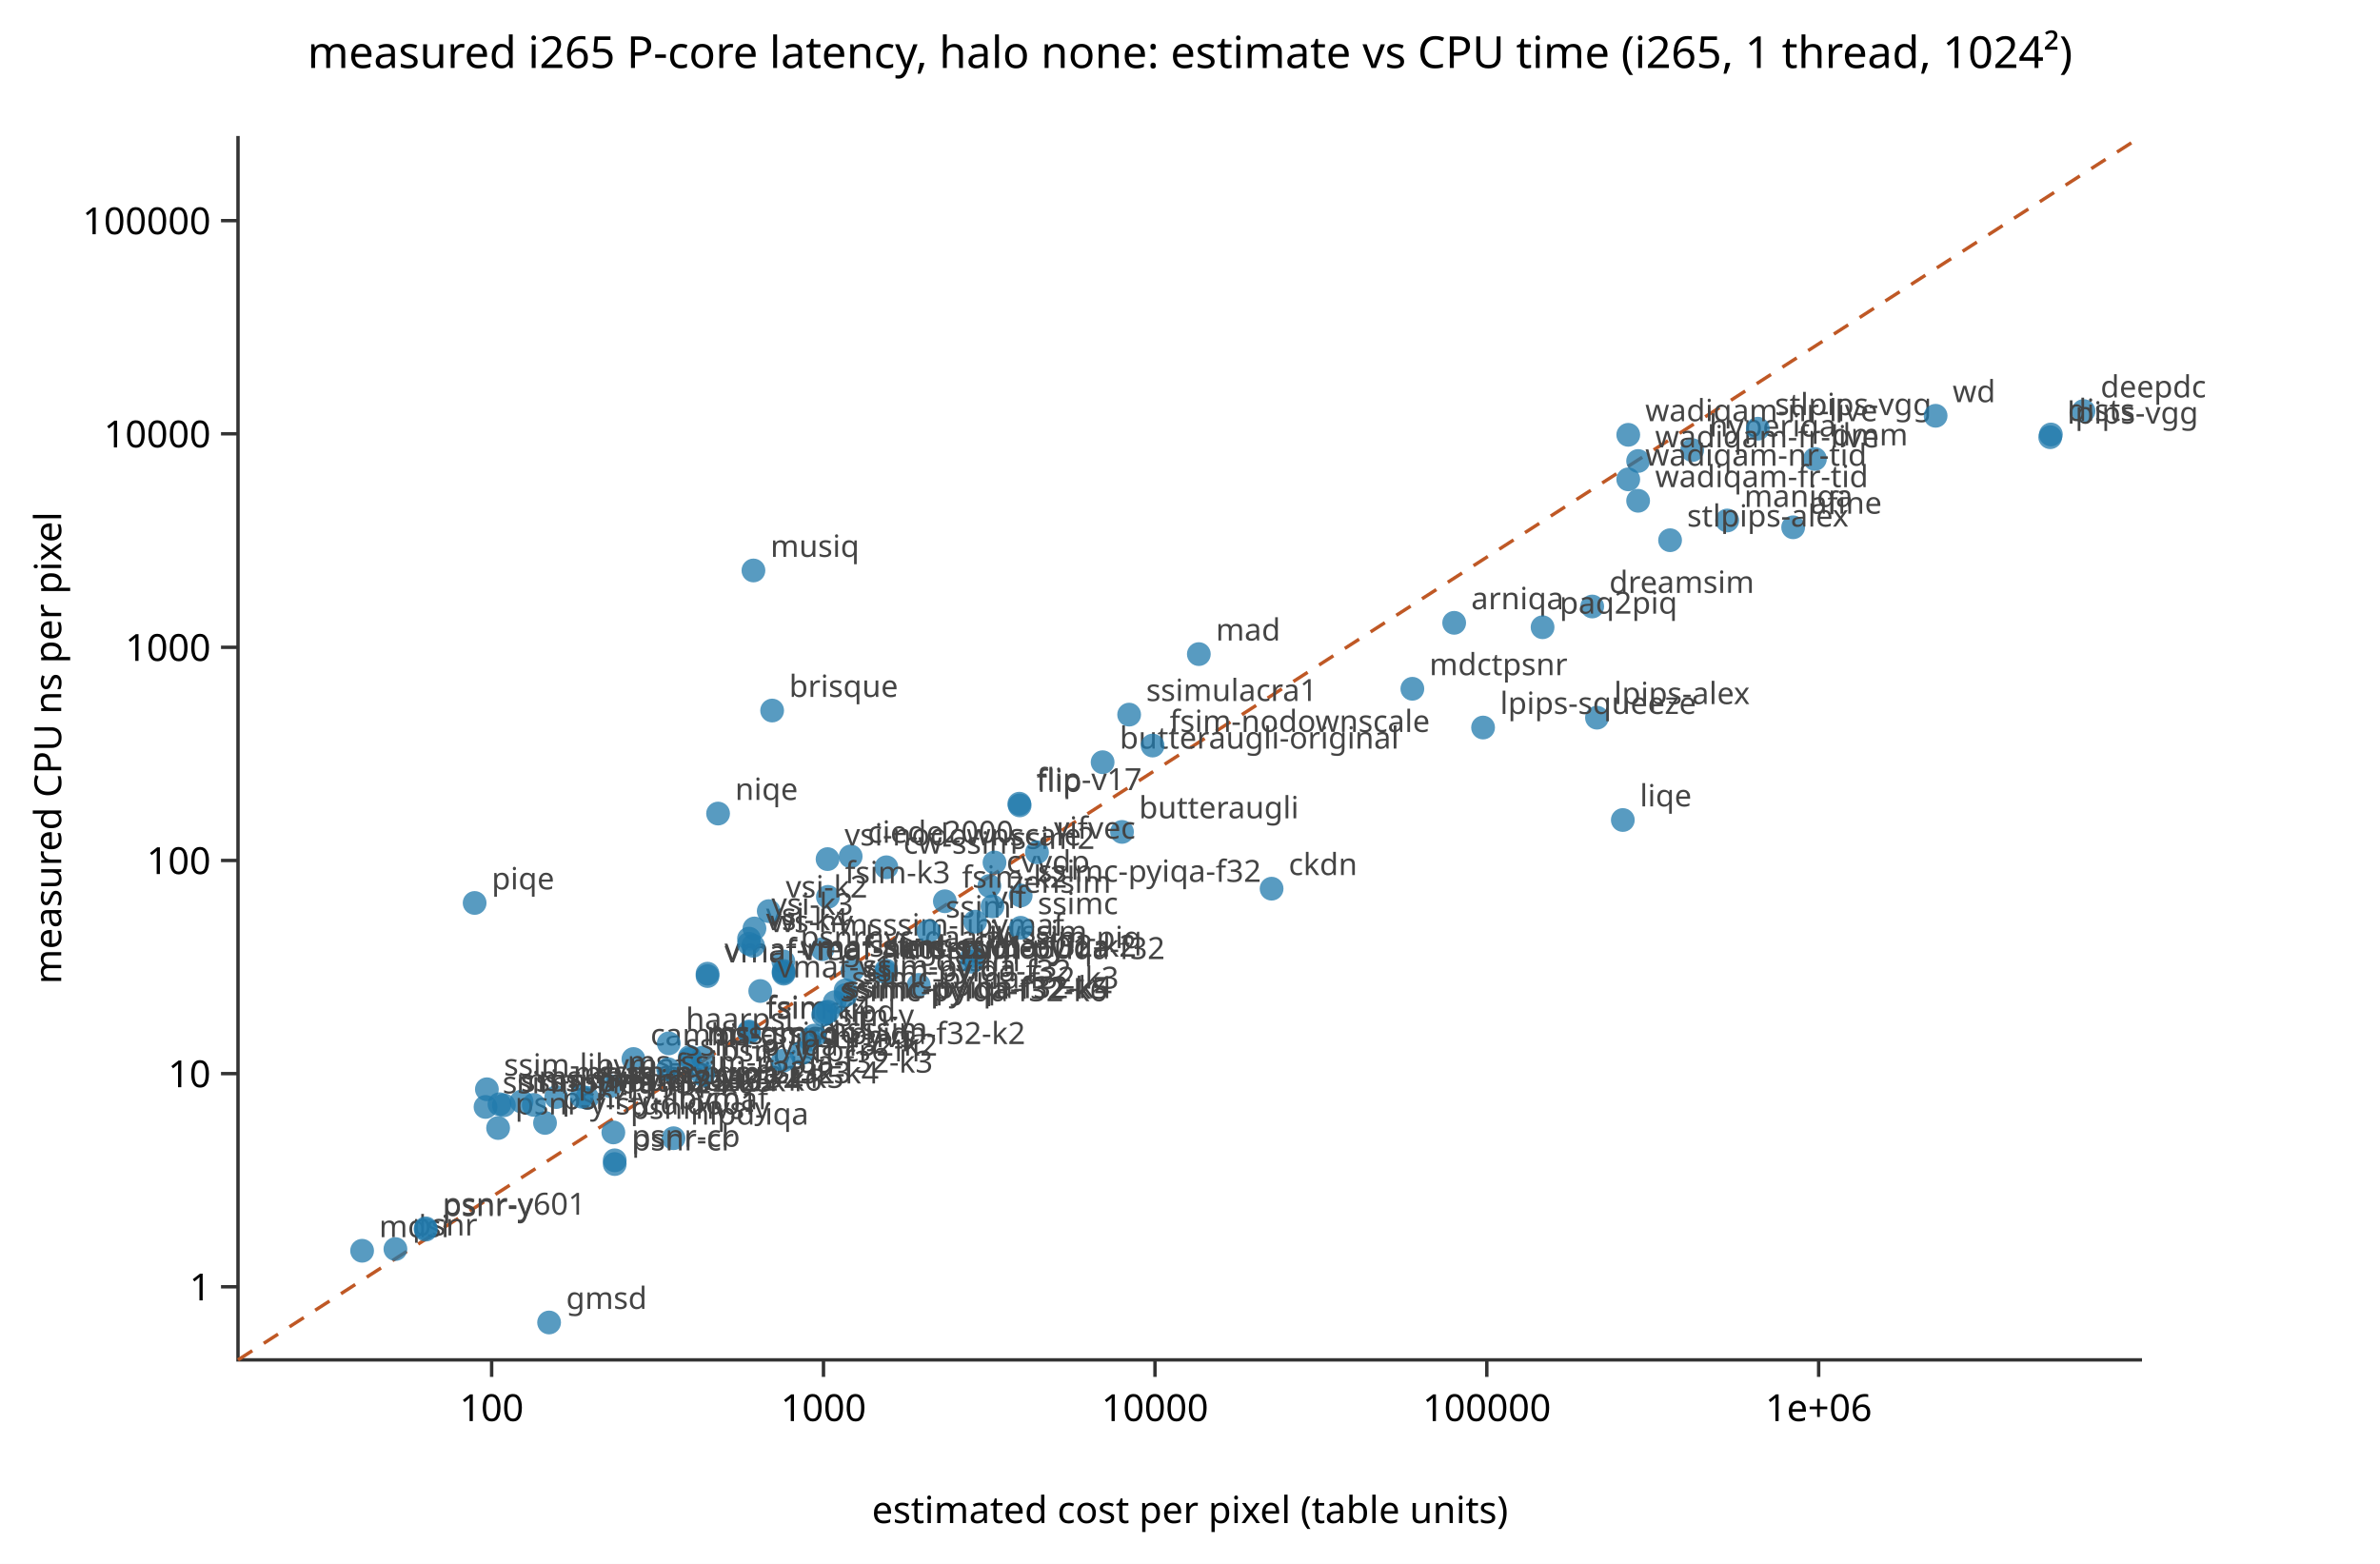
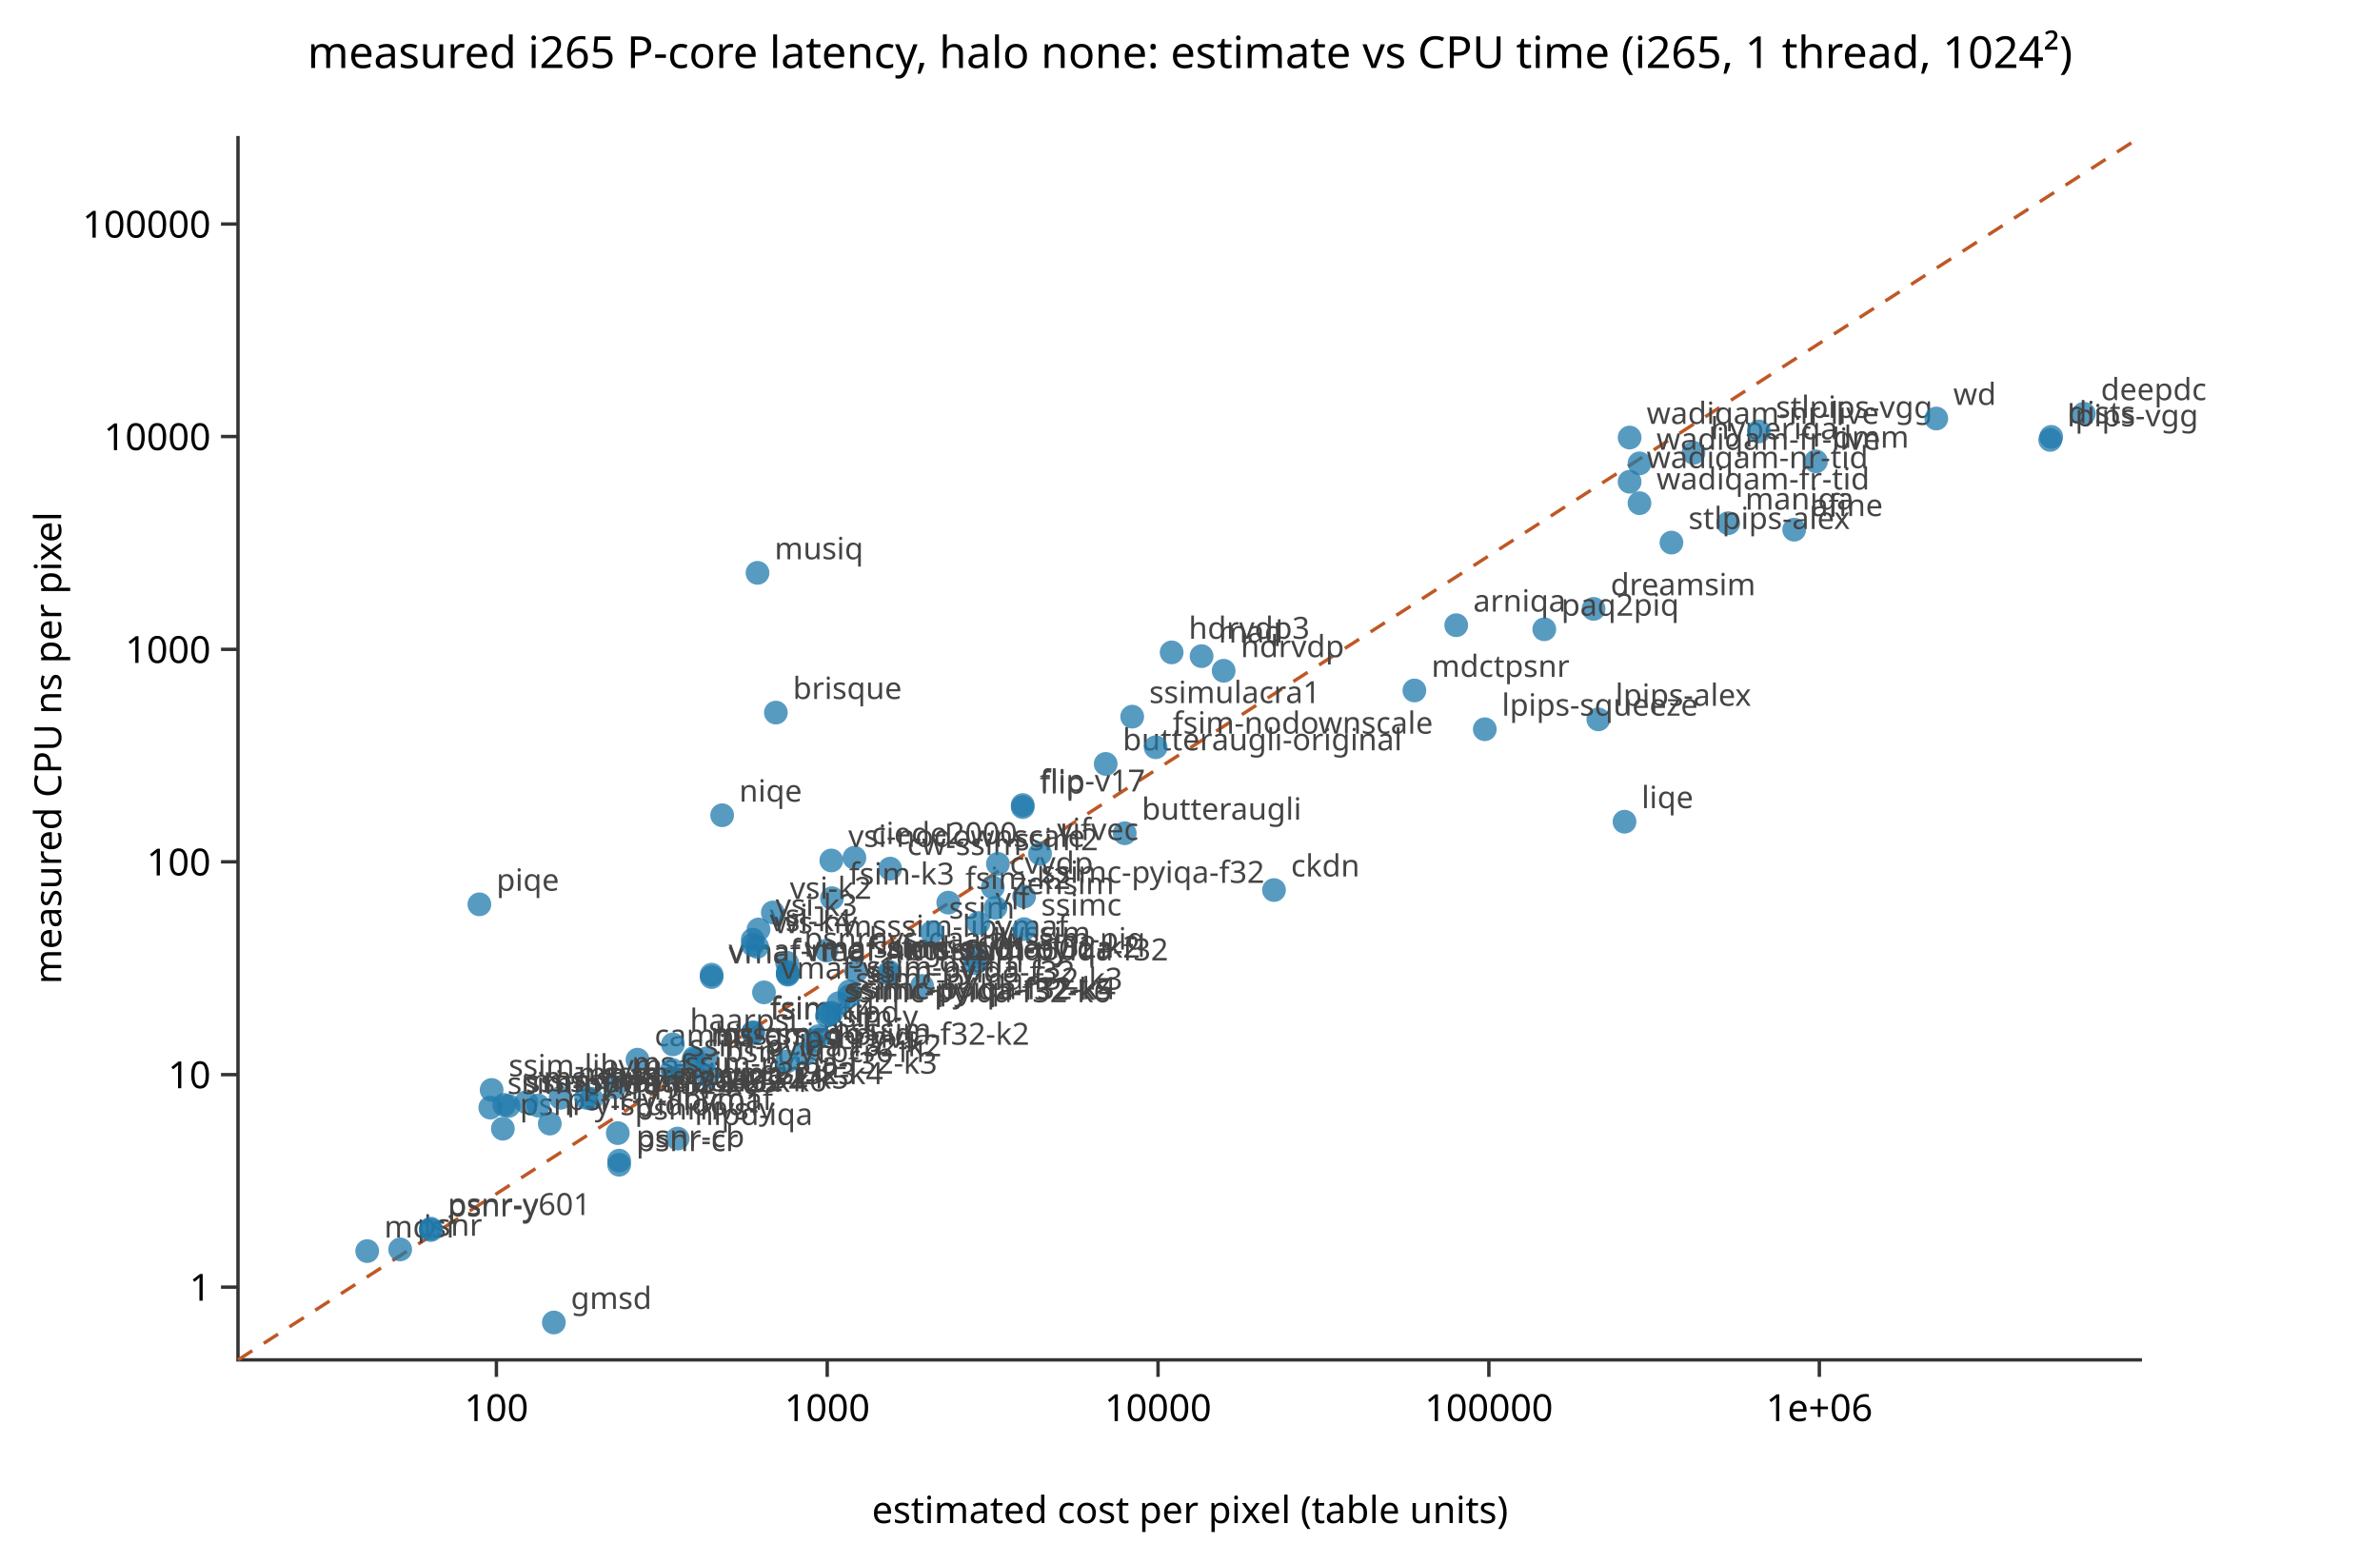
<svg xmlns="http://www.w3.org/2000/svg" viewBox="0 0 700 460" font-family="sans-serif" font-size="11">
  <rect width="700" height="460" fill="white" />
  <text x="350" y="20" text-anchor="middle" font-size="13">measured i265 P-core latency, halo none: estimate vs CPU time (i265, 1 thread, 1024²)</text>
  <path d="M70 40V400H630" fill="none" stroke="#333" />
-   <path d="M144.6 400v5" stroke="#333" />
-   <text x="144.6" y="418" text-anchor="middle">100</text>
-   <path d="M242.2 400v5" stroke="#333" />
-   <text x="242.2" y="418" text-anchor="middle">1000</text>
-   <path d="M339.7 400v5" stroke="#333" />
-   <text x="339.7" y="418" text-anchor="middle">10000</text>
-   <path d="M437.3 400v5" stroke="#333" />
-   <text x="437.3" y="418" text-anchor="middle">100000</text>
-   <path d="M534.9 400v5" stroke="#333" />
-   <text x="534.9" y="418" text-anchor="middle">1e+06</text>
-   <path d="M65 378.5h5" stroke="#333" />
-   <text x="62" y="382.5" text-anchor="end">1</text>
-   <path d="M65 315.8h5" stroke="#333" />
-   <text x="62" y="319.8" text-anchor="end">10</text>
-   <path d="M65 253.1h5" stroke="#333" />
-   <text x="62" y="257.1" text-anchor="end">100</text>
-   <path d="M65 190.4h5" stroke="#333" />
-   <text x="62" y="194.4" text-anchor="end">1000</text>
-   <path d="M65 127.6h5" stroke="#333" />
-   <text x="62" y="131.6" text-anchor="end">10000</text>
-   <path d="M65 64.9h5" stroke="#333" />
-   <text x="62" y="68.9" text-anchor="end">100000</text>
+   <path d="M146.0 400v5" stroke="#333" />
+   <text x="146.0" y="418" text-anchor="middle">100</text>
+   <path d="M243.3 400v5" stroke="#333" />
+   <text x="243.3" y="418" text-anchor="middle">1000</text>
+   <path d="M340.6 400v5" stroke="#333" />
+   <text x="340.6" y="418" text-anchor="middle">10000</text>
+   <path d="M437.9 400v5" stroke="#333" />
+   <text x="437.9" y="418" text-anchor="middle">100000</text>
+   <path d="M535.1 400v5" stroke="#333" />
+   <text x="535.1" y="418" text-anchor="middle">1e+06</text>
+   <path d="M65 378.6h5" stroke="#333" />
+   <text x="62" y="382.6" text-anchor="end">1</text>
+   <path d="M65 316.1h5" stroke="#333" />
+   <text x="62" y="320.1" text-anchor="end">10</text>
+   <path d="M65 253.5h5" stroke="#333" />
+   <text x="62" y="257.5" text-anchor="end">100</text>
+   <path d="M65 191.0h5" stroke="#333" />
+   <text x="62" y="195.0" text-anchor="end">1000</text>
+   <path d="M65 128.4h5" stroke="#333" />
+   <text x="62" y="132.4" text-anchor="end">10000</text>
+   <path d="M65 65.9h5" stroke="#333" />
+   <text x="62" y="69.9" text-anchor="end">100000</text>
  <path d="M70.0 400.0L630.0 40.0" stroke="#bf5825" stroke-dasharray="5 4" />
-   <circle cx="527.4" cy="155.1" r="3.5" fill="#2179ac" fill-opacity=".75" />
-   <text x="532.4" y="151.1" font-size="9" fill="#444">afine</text>
-   <circle cx="427.7" cy="183.2" r="3.5" fill="#2179ac" fill-opacity=".75" />
-   <text x="432.7" y="179.2" font-size="9" fill="#444">arniqa</text>
-   <circle cx="227.1" cy="209.0" r="3.5" fill="#2179ac" fill-opacity=".75" />
-   <text x="232.1" y="205.0" font-size="9" fill="#444">brisque</text>
-   <circle cx="330.0" cy="244.7" r="3.5" fill="#2179ac" fill-opacity=".75" />
-   <text x="335.0" y="240.7" font-size="9" fill="#444">butteraugli</text>
-   <circle cx="324.3" cy="224.2" r="3.5" fill="#2179ac" fill-opacity=".75" />
-   <text x="329.3" y="220.2" font-size="9" fill="#444">butteraugli-original</text>
-   <circle cx="186.3" cy="311.5" r="3.5" fill="#2179ac" fill-opacity=".75" />
-   <text x="191.3" y="307.5" font-size="9" fill="#444">cambi</text>
-   <circle cx="250.2" cy="251.9" r="3.5" fill="#2179ac" fill-opacity=".75" />
-   <text x="255.2" y="247.9" font-size="9" fill="#444">ciede2000</text>
-   <circle cx="374.0" cy="261.4" r="3.5" fill="#2179ac" fill-opacity=".75" />
-   <text x="379.0" y="257.4" font-size="9" fill="#444">ckdn</text>
-   <circle cx="291.0" cy="260.6" r="3.5" fill="#2179ac" fill-opacity=".75" />
-   <text x="296.0" y="256.6" font-size="9" fill="#444">cvvdp</text>
-   <circle cx="260.7" cy="255.1" r="3.5" fill="#2179ac" fill-opacity=".75" />
-   <text x="265.7" y="251.1" font-size="9" fill="#444">cw-ssim</text>
-   <circle cx="612.8" cy="120.9" r="3.5" fill="#2179ac" fill-opacity=".75" />
-   <text x="617.8" y="116.9" font-size="9" fill="#444">deepdc</text>
-   <circle cx="603.2" cy="127.8" r="3.5" fill="#2179ac" fill-opacity=".75" />
-   <text x="608.2" y="123.8" font-size="9" fill="#444">dists</text>
-   <circle cx="533.8" cy="135.0" r="3.5" fill="#2179ac" fill-opacity=".75" />
-   <text x="538.8" y="131.0" font-size="9" fill="#444">dmm</text>
-   <circle cx="468.3" cy="178.4" r="3.5" fill="#2179ac" fill-opacity=".75" />
-   <text x="473.3" y="174.4" font-size="9" fill="#444">dreamsim</text>
-   <circle cx="270.2" cy="289.7" r="3.5" fill="#2179ac" fill-opacity=".75" />
-   <text x="275.2" y="285.7" font-size="9" fill="#444">dssim</text>
-   <circle cx="299.9" cy="236.9" r="3.5" fill="#2179ac" fill-opacity=".75" />
-   <text x="304.9" y="232.9" font-size="9" fill="#444">flip</text>
-   <circle cx="299.8" cy="236.4" r="3.5" fill="#2179ac" fill-opacity=".75" />
-   <text x="304.8" y="232.4" font-size="9" fill="#444">flip-v17</text>
-   <circle cx="220.3" cy="303.4" r="3.5" fill="#2179ac" fill-opacity=".75" />
-   <text x="225.3" y="299.4" font-size="9" fill="#444">fsim</text>
-   <circle cx="277.9" cy="265.1" r="3.5" fill="#2179ac" fill-opacity=".75" />
-   <text x="282.9" y="261.1" font-size="9" fill="#444">fsim-k2</text>
-   <circle cx="243.5" cy="263.8" r="3.5" fill="#2179ac" fill-opacity=".75" />
-   <text x="248.5" y="259.8" font-size="9" fill="#444">fsim-k3</text>
-   <circle cx="220.3" cy="303.7" r="3.5" fill="#2179ac" fill-opacity=".75" />
-   <text x="225.3" y="299.7" font-size="9" fill="#444">fsim-k4</text>
-   <circle cx="339.0" cy="219.3" r="3.5" fill="#2179ac" fill-opacity=".75" />
-   <text x="344.0" y="215.3" font-size="9" fill="#444">fsim-nodownscale</text>
-   <circle cx="238.2" cy="305.8" r="3.5" fill="#2179ac" fill-opacity=".75" />
-   <text x="243.2" y="301.8" font-size="9" fill="#444">fsim-y</text>
-   <circle cx="161.5" cy="389.0" r="3.5" fill="#2179ac" fill-opacity=".75" />
-   <text x="166.5" y="385.0" font-size="9" fill="#444">gmsd</text>
-   <circle cx="196.7" cy="306.9" r="3.5" fill="#2179ac" fill-opacity=".75" />
-   <text x="201.7" y="302.9" font-size="9" fill="#444">haarpsi</text>
-   <circle cx="172.7" cy="322.9" r="3.5" fill="#2179ac" fill-opacity=".75" />
-   <text x="177.7" y="318.9" font-size="9" fill="#444">haarpsi-y</text>
-   <circle cx="497.7" cy="132.4" r="3.5" fill="#2179ac" fill-opacity=".75" />
-   <text x="502.7" y="128.4" font-size="9" fill="#444">hyperiqa</text>
-   <circle cx="286.0" cy="281.2" r="3.5" fill="#2179ac" fill-opacity=".75" />
-   <text x="291.0" y="277.2" font-size="9" fill="#444">iwssim</text>
-   <circle cx="285.8" cy="282.9" r="3.5" fill="#2179ac" fill-opacity=".75" />
-   <text x="290.8" y="278.9" font-size="9" fill="#444">iwssim-piq</text>
-   <circle cx="477.3" cy="241.2" r="3.5" fill="#2179ac" fill-opacity=".75" />
-   <text x="482.3" y="237.2" font-size="9" fill="#444">liqe</text>
-   <circle cx="469.7" cy="211.1" r="3.5" fill="#2179ac" fill-opacity=".75" />
-   <text x="474.7" y="207.1" font-size="9" fill="#444">lpips-alex</text>
-   <circle cx="436.2" cy="214.0" r="3.5" fill="#2179ac" fill-opacity=".75" />
-   <text x="441.2" y="210.0" font-size="9" fill="#444">lpips-squeeze</text>
-   <circle cx="603.0" cy="128.6" r="3.5" fill="#2179ac" fill-opacity=".75" />
-   <text x="608.0" y="124.6" font-size="9" fill="#444">lpips-vgg</text>
-   <circle cx="352.6" cy="192.4" r="3.5" fill="#2179ac" fill-opacity=".75" />
-   <text x="357.6" y="188.4" font-size="9" fill="#444">mad</text>
-   <circle cx="508.0" cy="153.1" r="3.5" fill="#2179ac" fill-opacity=".75" />
-   <text x="513.0" y="149.1" font-size="9" fill="#444">maniqa</text>
-   <circle cx="415.4" cy="202.6" r="3.5" fill="#2179ac" fill-opacity=".75" />
-   <text x="420.4" y="198.6" font-size="9" fill="#444">mdctpsnr</text>
-   <circle cx="106.5" cy="367.9" r="3.5" fill="#2179ac" fill-opacity=".75" />
-   <text x="111.5" y="363.9" font-size="9" fill="#444">mdsi</text>
-   <circle cx="202.9" cy="311.5" r="3.5" fill="#2179ac" fill-opacity=".75" />
-   <text x="207.9" y="307.5" font-size="9" fill="#444">ms-gmsd</text>
-   <circle cx="202.9" cy="310.9" r="3.5" fill="#2179ac" fill-opacity=".75" />
-   <text x="207.9" y="306.9" font-size="9" fill="#444">ms-gmsdc</text>
-   <circle cx="260.6" cy="285.5" r="3.5" fill="#2179ac" fill-opacity=".75" />
-   <text x="265.6" y="281.5" font-size="9" fill="#444">ms-ssim-pyiqa</text>
-   <circle cx="260.6" cy="286.1" r="3.5" fill="#2179ac" fill-opacity=".75" />
-   <text x="265.6" y="282.1" font-size="9" fill="#444">ms-ssim-pyiqa-f32</text>
-   <circle cx="206.7" cy="311.1" r="3.5" fill="#2179ac" fill-opacity=".75" />
-   <text x="211.7" y="307.1" font-size="9" fill="#444">ms-ssim-pyiqa-f32-k2</text>
-   <circle cx="179.5" cy="319.5" r="3.5" fill="#2179ac" fill-opacity=".75" />
-   <text x="184.5" y="315.5" font-size="9" fill="#444">ms-ssim-pyiqa-f32-k3</text>
-   <circle cx="163.6" cy="322.7" r="3.5" fill="#2179ac" fill-opacity=".75" />
-   <text x="168.6" y="318.7" font-size="9" fill="#444">ms-ssim-pyiqa-f32-k4</text>
-   <circle cx="153.4" cy="324.0" r="3.5" fill="#2179ac" fill-opacity=".75" />
-   <text x="158.4" y="320.0" font-size="9" fill="#444">ms-ssim-pyiqa-f32-k5</text>
-   <circle cx="146.9" cy="324.8" r="3.5" fill="#2179ac" fill-opacity=".75" />
-   <text x="151.9" y="320.8" font-size="9" fill="#444">ms-ssim-pyiqa-f32-k6</text>
-   <circle cx="235.7" cy="309.8" r="3.5" fill="#2179ac" fill-opacity=".75" />
-   <text x="240.7" y="305.8" font-size="9" fill="#444">msssim</text>
-   <circle cx="241.9" cy="279.2" r="3.5" fill="#2179ac" fill-opacity=".75" />
-   <text x="246.9" y="275.2" font-size="9" fill="#444">msssim-libvmaf</text>
-   <circle cx="221.6" cy="167.8" r="3.5" fill="#2179ac" fill-opacity=".75" />
-   <text x="226.6" y="163.8" font-size="9" fill="#444">musiq</text>
-   <circle cx="211.2" cy="239.3" r="3.5" fill="#2179ac" fill-opacity=".75" />
-   <text x="216.2" y="235.3" font-size="9" fill="#444">niqe</text>
-   <circle cx="239.5" cy="304.6" r="3.5" fill="#2179ac" fill-opacity=".75" />
-   <text x="244.5" y="300.6" font-size="9" fill="#444">nlpd</text>
-   <circle cx="198.1" cy="334.8" r="3.5" fill="#2179ac" fill-opacity=".75" />
-   <text x="203.1" y="330.8" font-size="9" fill="#444">nlpd-iqa</text>
-   <circle cx="453.7" cy="184.5" r="3.5" fill="#2179ac" fill-opacity=".75" />
-   <text x="458.7" y="180.5" font-size="9" fill="#444">paq2piq</text>
-   <circle cx="139.6" cy="265.6" r="3.5" fill="#2179ac" fill-opacity=".75" />
-   <text x="144.6" y="261.6" font-size="9" fill="#444">piqe</text>
-   <circle cx="116.3" cy="367.4" r="3.5" fill="#2179ac" fill-opacity=".75" />
-   <text x="121.3" y="363.4" font-size="9" fill="#444">psnr</text>
-   <circle cx="180.8" cy="341.3" r="3.5" fill="#2179ac" fill-opacity=".75" />
-   <text x="185.8" y="337.3" font-size="9" fill="#444">psnr-cb</text>
-   <circle cx="180.8" cy="342.4" r="3.5" fill="#2179ac" fill-opacity=".75" />
-   <text x="185.8" y="338.4" font-size="9" fill="#444">psnr-cr</text>
-   <circle cx="125.2" cy="361.7" r="3.5" fill="#2179ac" fill-opacity=".75" />
-   <text x="130.2" y="357.7" font-size="9" fill="#444">psnr-y</text>
-   <circle cx="160.3" cy="330.3" r="3.5" fill="#2179ac" fill-opacity=".75" />
-   <text x="165.3" y="326.3" font-size="9" fill="#444">psnr-y-libvmaf</text>
-   <circle cx="146.5" cy="331.8" r="3.5" fill="#2179ac" fill-opacity=".75" />
-   <text x="151.5" y="327.8" font-size="9" fill="#444">psnr-y-studio601</text>
-   <circle cx="125.2" cy="361.3" r="3.5" fill="#2179ac" fill-opacity=".75" />
-   <text x="130.2" y="357.3" font-size="9" fill="#444">psnr-y601</text>
-   <circle cx="206.8" cy="316.2" r="3.5" fill="#2179ac" fill-opacity=".75" />
-   <text x="211.8" y="312.2" font-size="9" fill="#444">psnr-ycbcr611</text>
-   <circle cx="230.3" cy="312.0" r="3.5" fill="#2179ac" fill-opacity=".75" />
-   <text x="235.3" y="308.0" font-size="9" fill="#444">psnrhvs</text>
-   <circle cx="230.4" cy="282.8" r="3.5" fill="#2179ac" fill-opacity=".75" />
-   <text x="235.4" y="278.8" font-size="9" fill="#444">psnrhvs-daala</text>
-   <circle cx="180.4" cy="333.1" r="3.5" fill="#2179ac" fill-opacity=".75" />
-   <text x="185.4" y="329.1" font-size="9" fill="#444">psnrhvs-y</text>
-   <circle cx="273.1" cy="273.9" r="3.5" fill="#2179ac" fill-opacity=".75" />
-   <text x="278.1" y="269.9" font-size="9" fill="#444">ssim</text>
-   <circle cx="143.2" cy="320.4" r="3.5" fill="#2179ac" fill-opacity=".75" />
-   <text x="148.2" y="316.4" font-size="9" fill="#444">ssim-libvmaf</text>
-   <circle cx="248.7" cy="291.3" r="3.5" fill="#2179ac" fill-opacity=".75" />
-   <text x="253.7" y="287.3" font-size="9" fill="#444">ssim-pyiqa</text>
-   <circle cx="248.7" cy="292.7" r="3.5" fill="#2179ac" fill-opacity=".75" />
-   <text x="253.7" y="288.7" font-size="9" fill="#444">ssim-pyiqa-f32</text>
-   <circle cx="196.5" cy="314.5" r="3.5" fill="#2179ac" fill-opacity=".75" />
-   <text x="201.5" y="310.5" font-size="9" fill="#444">ssim-pyiqa-f32-k2</text>
-   <circle cx="171.1" cy="322.6" r="3.5" fill="#2179ac" fill-opacity=".75" />
-   <text x="176.1" y="318.6" font-size="9" fill="#444">ssim-pyiqa-f32-k3</text>
-   <circle cx="157.0" cy="325.0" r="3.5" fill="#2179ac" fill-opacity=".75" />
-   <text x="162.0" y="321.0" font-size="9" fill="#444">ssim-pyiqa-f32-k4</text>
-   <circle cx="148.2" cy="325.1" r="3.5" fill="#2179ac" fill-opacity=".75" />
-   <text x="153.2" y="321.1" font-size="9" fill="#444">ssim-pyiqa-f32-k5</text>
-   <circle cx="142.8" cy="325.6" r="3.5" fill="#2179ac" fill-opacity=".75" />
-   <text x="147.8" y="321.6" font-size="9" fill="#444">ssim-pyiqa-f32-k6</text>
-   <circle cx="292.5" cy="253.7" r="3.5" fill="#2179ac" fill-opacity=".75" />
-   <text x="297.5" y="249.7" font-size="9" fill="#444">ssim2</text>
-   <circle cx="300.2" cy="272.9" r="3.5" fill="#2179ac" fill-opacity=".75" />
-   <text x="305.2" y="268.9" font-size="9" fill="#444">ssimc</text>
-   <circle cx="300.2" cy="263.4" r="3.5" fill="#2179ac" fill-opacity=".75" />
-   <text x="305.2" y="259.4" font-size="9" fill="#444">ssimc-pyiqa-f32</text>
-   <circle cx="250.7" cy="285.4" r="3.5" fill="#2179ac" fill-opacity=".75" />
-   <text x="255.7" y="281.4" font-size="9" fill="#444">ssimc-pyiqa-f32-k2</text>
-   <circle cx="245.5" cy="294.8" r="3.5" fill="#2179ac" fill-opacity=".75" />
-   <text x="250.5" y="290.8" font-size="9" fill="#444">ssimc-pyiqa-f32-k3</text>
-   <circle cx="243.5" cy="297.6" r="3.5" fill="#2179ac" fill-opacity=".75" />
-   <text x="248.5" y="293.6" font-size="9" fill="#444">ssimc-pyiqa-f32-k4</text>
-   <circle cx="242.6" cy="297.8" r="3.5" fill="#2179ac" fill-opacity=".75" />
-   <text x="247.6" y="293.8" font-size="9" fill="#444">ssimc-pyiqa-f32-k5</text>
-   <circle cx="242.1" cy="298.5" r="3.5" fill="#2179ac" fill-opacity=".75" />
-   <text x="247.1" y="294.5" font-size="9" fill="#444">ssimc-pyiqa-f32-k6</text>
-   <circle cx="332.1" cy="210.2" r="3.5" fill="#2179ac" fill-opacity=".75" />
-   <text x="337.1" y="206.2" font-size="9" fill="#444">ssimulacra1</text>
-   <circle cx="491.2" cy="158.9" r="3.5" fill="#2179ac" fill-opacity=".75" />
-   <text x="496.2" y="154.9" font-size="9" fill="#444">stlpips-alex</text>
-   <circle cx="517.0" cy="126.1" r="3.5" fill="#2179ac" fill-opacity=".75" />
-   <text x="522.0" y="122.1" font-size="9" fill="#444">stlpips-vgg</text>
-   <circle cx="286.8" cy="271.1" r="3.5" fill="#2179ac" fill-opacity=".75" />
-   <text x="291.8" y="267.1" font-size="9" fill="#444">vif</text>
-   <circle cx="305.0" cy="250.7" r="3.5" fill="#2179ac" fill-opacity=".75" />
-   <text x="310.0" y="246.7" font-size="9" fill="#444">vifvec</text>
-   <circle cx="208.1" cy="287.1" r="3.5" fill="#2179ac" fill-opacity=".75" />
-   <text x="213.1" y="283.1" font-size="9" fill="#444">vmaf</text>
-   <circle cx="230.5" cy="286.4" r="3.5" fill="#2179ac" fill-opacity=".75" />
-   <text x="235.5" y="282.4" font-size="9" fill="#444">vmaf-4k</text>
-   <circle cx="208.1" cy="286.4" r="3.5" fill="#2179ac" fill-opacity=".75" />
-   <text x="213.1" y="282.4" font-size="9" fill="#444">vmaf-neg</text>
-   <circle cx="230.5" cy="286.0" r="3.5" fill="#2179ac" fill-opacity=".75" />
-   <text x="235.5" y="282.0" font-size="9" fill="#444">vmaf-neg-studio601</text>
-   <circle cx="230.5" cy="285.6" r="3.5" fill="#2179ac" fill-opacity=".75" />
-   <text x="235.5" y="281.6" font-size="9" fill="#444">vmaf-studio601</text>
-   <circle cx="223.6" cy="291.5" r="3.5" fill="#2179ac" fill-opacity=".75" />
-   <text x="228.6" y="287.5" font-size="9" fill="#444">vmaf-v1</text>
-   <circle cx="220.3" cy="276.1" r="3.5" fill="#2179ac" fill-opacity=".75" />
-   <text x="225.3" y="272.1" font-size="9" fill="#444">vsi</text>
-   <circle cx="226.1" cy="268.0" r="3.5" fill="#2179ac" fill-opacity=".75" />
-   <text x="231.1" y="264.0" font-size="9" fill="#444">vsi-k2</text>
-   <circle cx="221.9" cy="273.1" r="3.5" fill="#2179ac" fill-opacity=".75" />
-   <text x="226.9" y="269.1" font-size="9" fill="#444">vsi-k3</text>
-   <circle cx="220.3" cy="277.6" r="3.5" fill="#2179ac" fill-opacity=".75" />
-   <text x="225.3" y="273.6" font-size="9" fill="#444">vsi-k4</text>
-   <circle cx="243.4" cy="252.7" r="3.5" fill="#2179ac" fill-opacity=".75" />
-   <text x="248.4" y="248.7" font-size="9" fill="#444">vsi-nodownscale</text>
-   <circle cx="481.8" cy="135.6" r="3.5" fill="#2179ac" fill-opacity=".75" />
-   <text x="486.8" y="131.6" font-size="9" fill="#444">wadiqam-fr-live</text>
-   <circle cx="481.8" cy="147.3" r="3.5" fill="#2179ac" fill-opacity=".75" />
-   <text x="486.8" y="143.3" font-size="9" fill="#444">wadiqam-fr-tid</text>
-   <circle cx="478.9" cy="127.9" r="3.5" fill="#2179ac" fill-opacity=".75" />
-   <text x="483.9" y="123.9" font-size="9" fill="#444">wadiqam-nr-live</text>
-   <circle cx="478.9" cy="141.0" r="3.5" fill="#2179ac" fill-opacity=".75" />
-   <text x="483.9" y="137.0" font-size="9" fill="#444">wadiqam-nr-tid</text>
-   <circle cx="569.3" cy="122.3" r="3.5" fill="#2179ac" fill-opacity=".75" />
-   <text x="574.3" y="118.3" font-size="9" fill="#444">wd</text>
-   <circle cx="221.5" cy="278.2" r="3.5" fill="#2179ac" fill-opacity=".75" />
-   <text x="226.5" y="274.2" font-size="9" fill="#444">ws-hv</text>
-   <circle cx="291.9" cy="266.6" r="3.5" fill="#2179ac" fill-opacity=".75" />
-   <text x="296.9" y="262.6" font-size="9" fill="#444">zensim</text>
+   <circle cx="527.7" cy="155.8" r="3.5" fill="#2179ac" fill-opacity=".75" />
+   <text x="532.7" y="151.8" font-size="9" fill="#444">afine</text>
+   <circle cx="428.3" cy="183.9" r="3.5" fill="#2179ac" fill-opacity=".75" />
+   <text x="433.3" y="179.9" font-size="9" fill="#444">arniqa</text>
+   <circle cx="228.2" cy="209.6" r="3.5" fill="#2179ac" fill-opacity=".75" />
+   <text x="233.2" y="205.6" font-size="9" fill="#444">brisque</text>
+   <circle cx="330.8" cy="245.1" r="3.5" fill="#2179ac" fill-opacity=".75" />
+   <text x="335.8" y="241.1" font-size="9" fill="#444">butteraugli</text>
+   <circle cx="325.2" cy="224.7" r="3.5" fill="#2179ac" fill-opacity=".75" />
+   <text x="330.2" y="220.7" font-size="9" fill="#444">butteraugli-original</text>
+   <circle cx="187.5" cy="311.7" r="3.5" fill="#2179ac" fill-opacity=".75" />
+   <text x="192.5" y="307.7" font-size="9" fill="#444">cambi</text>
+   <circle cx="251.3" cy="252.3" r="3.5" fill="#2179ac" fill-opacity=".75" />
+   <text x="256.3" y="248.3" font-size="9" fill="#444">ciede2000</text>
+   <circle cx="374.7" cy="261.8" r="3.5" fill="#2179ac" fill-opacity=".75" />
+   <text x="379.7" y="257.8" font-size="9" fill="#444">ckdn</text>
+   <circle cx="292.0" cy="261.0" r="3.5" fill="#2179ac" fill-opacity=".75" />
+   <text x="297.0" y="257.0" font-size="9" fill="#444">cvvdp</text>
+   <circle cx="261.8" cy="255.5" r="3.5" fill="#2179ac" fill-opacity=".75" />
+   <text x="266.8" y="251.5" font-size="9" fill="#444">cw-ssim</text>
+   <circle cx="612.9" cy="121.7" r="3.5" fill="#2179ac" fill-opacity=".75" />
+   <text x="617.9" y="117.7" font-size="9" fill="#444">deepdc</text>
+   <circle cx="603.3" cy="128.5" r="3.5" fill="#2179ac" fill-opacity=".75" />
+   <text x="608.3" y="124.5" font-size="9" fill="#444">dists</text>
+   <circle cx="534.1" cy="135.7" r="3.5" fill="#2179ac" fill-opacity=".75" />
+   <text x="539.1" y="131.7" font-size="9" fill="#444">dmm</text>
+   <circle cx="468.7" cy="179.1" r="3.5" fill="#2179ac" fill-opacity=".75" />
+   <text x="473.7" y="175.1" font-size="9" fill="#444">dreamsim</text>
+   <circle cx="271.2" cy="290.0" r="3.5" fill="#2179ac" fill-opacity=".75" />
+   <text x="276.2" y="286.0" font-size="9" fill="#444">dssim</text>
+   <circle cx="300.8" cy="237.4" r="3.5" fill="#2179ac" fill-opacity=".75" />
+   <text x="305.8" y="233.4" font-size="9" fill="#444">flip</text>
+   <circle cx="300.8" cy="236.8" r="3.5" fill="#2179ac" fill-opacity=".75" />
+   <text x="305.8" y="232.8" font-size="9" fill="#444">flip-v17</text>
+   <circle cx="221.5" cy="303.6" r="3.5" fill="#2179ac" fill-opacity=".75" />
+   <text x="226.5" y="299.6" font-size="9" fill="#444">fsim</text>
+   <circle cx="278.9" cy="265.5" r="3.5" fill="#2179ac" fill-opacity=".75" />
+   <text x="283.9" y="261.5" font-size="9" fill="#444">fsim-k2</text>
+   <circle cx="244.7" cy="264.2" r="3.5" fill="#2179ac" fill-opacity=".75" />
+   <text x="249.7" y="260.2" font-size="9" fill="#444">fsim-k3</text>
+   <circle cx="221.5" cy="303.9" r="3.5" fill="#2179ac" fill-opacity=".75" />
+   <text x="226.5" y="299.9" font-size="9" fill="#444">fsim-k4</text>
+   <circle cx="339.9" cy="219.8" r="3.5" fill="#2179ac" fill-opacity=".75" />
+   <text x="344.9" y="215.8" font-size="9" fill="#444">fsim-nodownscale</text>
+   <circle cx="239.4" cy="306.1" r="3.5" fill="#2179ac" fill-opacity=".75" />
+   <text x="244.4" y="302.1" font-size="9" fill="#444">fsim-y</text>
+   <circle cx="162.9" cy="389.0" r="3.5" fill="#2179ac" fill-opacity=".75" />
+   <text x="167.9" y="385.0" font-size="9" fill="#444">gmsd</text>
+   <circle cx="197.9" cy="307.2" r="3.5" fill="#2179ac" fill-opacity=".75" />
+   <text x="202.9" y="303.2" font-size="9" fill="#444">haarpsi</text>
+   <circle cx="174.0" cy="323.2" r="3.5" fill="#2179ac" fill-opacity=".75" />
+   <text x="179.0" y="319.2" font-size="9" fill="#444">haarpsi-y</text>
+   <circle cx="359.9" cy="197.3" r="3.5" fill="#2179ac" fill-opacity=".75" />
+   <text x="364.9" y="193.3" font-size="9" fill="#444">hdrvdp</text>
+   <circle cx="344.6" cy="191.9" r="3.5" fill="#2179ac" fill-opacity=".75" />
+   <text x="349.6" y="187.9" font-size="9" fill="#444">hdrvdp3</text>
+   <circle cx="498.1" cy="133.2" r="3.5" fill="#2179ac" fill-opacity=".75" />
+   <text x="503.1" y="129.2" font-size="9" fill="#444">hyperiqa</text>
+   <circle cx="287.0" cy="281.5" r="3.5" fill="#2179ac" fill-opacity=".75" />
+   <text x="292.0" y="277.5" font-size="9" fill="#444">iwssim</text>
+   <circle cx="286.8" cy="283.3" r="3.5" fill="#2179ac" fill-opacity=".75" />
+   <text x="291.8" y="279.3" font-size="9" fill="#444">iwssim-piq</text>
+   <circle cx="477.8" cy="241.7" r="3.5" fill="#2179ac" fill-opacity=".75" />
+   <text x="482.8" y="237.7" font-size="9" fill="#444">liqe</text>
+   <circle cx="470.1" cy="211.6" r="3.5" fill="#2179ac" fill-opacity=".75" />
+   <text x="475.1" y="207.6" font-size="9" fill="#444">lpips-alex</text>
+   <circle cx="436.7" cy="214.5" r="3.5" fill="#2179ac" fill-opacity=".75" />
+   <text x="441.7" y="210.5" font-size="9" fill="#444">lpips-squeeze</text>
+   <circle cx="603.0" cy="129.4" r="3.5" fill="#2179ac" fill-opacity=".75" />
+   <text x="608.0" y="125.4" font-size="9" fill="#444">lpips-vgg</text>
+   <circle cx="353.4" cy="193.0" r="3.5" fill="#2179ac" fill-opacity=".75" />
+   <text x="358.4" y="189.0" font-size="9" fill="#444">mad</text>
+   <circle cx="508.3" cy="153.9" r="3.5" fill="#2179ac" fill-opacity=".75" />
+   <text x="513.3" y="149.9" font-size="9" fill="#444">maniqa</text>
+   <circle cx="416.0" cy="203.1" r="3.5" fill="#2179ac" fill-opacity=".75" />
+   <text x="421.0" y="199.1" font-size="9" fill="#444">mdctpsnr</text>
+   <circle cx="108.0" cy="368.0" r="3.5" fill="#2179ac" fill-opacity=".75" />
+   <text x="113.0" y="364.0" font-size="9" fill="#444">mdsi</text>
+   <circle cx="204.1" cy="311.8" r="3.5" fill="#2179ac" fill-opacity=".75" />
+   <text x="209.1" y="307.8" font-size="9" fill="#444">ms-gmsd</text>
+   <circle cx="204.1" cy="311.2" r="3.5" fill="#2179ac" fill-opacity=".75" />
+   <text x="209.1" y="307.2" font-size="9" fill="#444">ms-gmsdc</text>
+   <circle cx="261.6" cy="285.9" r="3.5" fill="#2179ac" fill-opacity=".75" />
+   <text x="266.6" y="281.9" font-size="9" fill="#444">ms-ssim-pyiqa</text>
+   <circle cx="261.6" cy="286.5" r="3.5" fill="#2179ac" fill-opacity=".75" />
+   <text x="266.6" y="282.5" font-size="9" fill="#444">ms-ssim-pyiqa-f32</text>
+   <circle cx="207.9" cy="311.3" r="3.5" fill="#2179ac" fill-opacity=".75" />
+   <text x="212.9" y="307.3" font-size="9" fill="#444">ms-ssim-pyiqa-f32-k2</text>
+   <circle cx="180.8" cy="319.8" r="3.5" fill="#2179ac" fill-opacity=".75" />
+   <text x="185.8" y="315.8" font-size="9" fill="#444">ms-ssim-pyiqa-f32-k3</text>
+   <circle cx="164.9" cy="322.9" r="3.5" fill="#2179ac" fill-opacity=".75" />
+   <text x="169.9" y="318.9" font-size="9" fill="#444">ms-ssim-pyiqa-f32-k4</text>
+   <circle cx="154.8" cy="324.2" r="3.5" fill="#2179ac" fill-opacity=".75" />
+   <text x="159.8" y="320.2" font-size="9" fill="#444">ms-ssim-pyiqa-f32-k5</text>
+   <circle cx="148.3" cy="325.0" r="3.5" fill="#2179ac" fill-opacity=".75" />
+   <text x="153.3" y="321.0" font-size="9" fill="#444">ms-ssim-pyiqa-f32-k6</text>
+   <circle cx="236.8" cy="310.0" r="3.5" fill="#2179ac" fill-opacity=".75" />
+   <text x="241.8" y="306.0" font-size="9" fill="#444">msssim</text>
+   <circle cx="243.1" cy="279.6" r="3.5" fill="#2179ac" fill-opacity=".75" />
+   <text x="248.1" y="275.6" font-size="9" fill="#444">msssim-libvmaf</text>
+   <circle cx="222.8" cy="168.5" r="3.5" fill="#2179ac" fill-opacity=".75" />
+   <text x="227.8" y="164.5" font-size="9" fill="#444">musiq</text>
+   <circle cx="212.4" cy="239.8" r="3.5" fill="#2179ac" fill-opacity=".75" />
+   <text x="217.4" y="235.8" font-size="9" fill="#444">niqe</text>
+   <circle cx="240.7" cy="304.8" r="3.5" fill="#2179ac" fill-opacity=".75" />
+   <text x="245.7" y="300.8" font-size="9" fill="#444">nlpd</text>
+   <circle cx="199.3" cy="334.9" r="3.5" fill="#2179ac" fill-opacity=".75" />
+   <text x="204.3" y="330.9" font-size="9" fill="#444">nlpd-iqa</text>
+   <circle cx="454.2" cy="185.1" r="3.5" fill="#2179ac" fill-opacity=".75" />
+   <text x="459.2" y="181.1" font-size="9" fill="#444">paq2piq</text>
+   <circle cx="141.0" cy="266.0" r="3.5" fill="#2179ac" fill-opacity=".75" />
+   <text x="146.0" y="262.0" font-size="9" fill="#444">piqe</text>
+   <circle cx="117.7" cy="367.5" r="3.5" fill="#2179ac" fill-opacity=".75" />
+   <text x="122.7" y="363.5" font-size="9" fill="#444">psnr</text>
+   <circle cx="182.1" cy="341.4" r="3.5" fill="#2179ac" fill-opacity=".75" />
+   <text x="187.1" y="337.4" font-size="9" fill="#444">psnr-cb</text>
+   <circle cx="182.1" cy="342.6" r="3.5" fill="#2179ac" fill-opacity=".75" />
+   <text x="187.1" y="338.6" font-size="9" fill="#444">psnr-cr</text>
+   <circle cx="126.7" cy="361.8" r="3.5" fill="#2179ac" fill-opacity=".75" />
+   <text x="131.7" y="357.8" font-size="9" fill="#444">psnr-y</text>
+   <circle cx="161.7" cy="330.5" r="3.5" fill="#2179ac" fill-opacity=".75" />
+   <text x="166.7" y="326.5" font-size="9" fill="#444">psnr-y-libvmaf</text>
+   <circle cx="147.9" cy="332.0" r="3.5" fill="#2179ac" fill-opacity=".75" />
+   <text x="152.9" y="328.0" font-size="9" fill="#444">psnr-y-studio601</text>
+   <circle cx="126.7" cy="361.4" r="3.5" fill="#2179ac" fill-opacity=".75" />
+   <text x="131.7" y="357.4" font-size="9" fill="#444">psnr-y601</text>
+   <circle cx="208.1" cy="316.4" r="3.5" fill="#2179ac" fill-opacity=".75" />
+   <text x="213.1" y="312.4" font-size="9" fill="#444">psnr-ycbcr611</text>
+   <circle cx="231.5" cy="312.2" r="3.5" fill="#2179ac" fill-opacity=".75" />
+   <text x="236.5" y="308.2" font-size="9" fill="#444">psnrhvs</text>
+   <circle cx="231.5" cy="283.2" r="3.5" fill="#2179ac" fill-opacity=".75" />
+   <text x="236.5" y="279.2" font-size="9" fill="#444">psnrhvs-daala</text>
+   <circle cx="181.7" cy="333.3" r="3.5" fill="#2179ac" fill-opacity=".75" />
+   <text x="186.7" y="329.3" font-size="9" fill="#444">psnrhvs-y</text>
+   <circle cx="274.1" cy="274.2" r="3.5" fill="#2179ac" fill-opacity=".75" />
+   <text x="279.1" y="270.2" font-size="9" fill="#444">ssim</text>
+   <circle cx="144.6" cy="320.6" r="3.5" fill="#2179ac" fill-opacity=".75" />
+   <text x="149.6" y="316.6" font-size="9" fill="#444">ssim-libvmaf</text>
+   <circle cx="249.8" cy="291.6" r="3.5" fill="#2179ac" fill-opacity=".75" />
+   <text x="254.8" y="287.6" font-size="9" fill="#444">ssim-pyiqa</text>
+   <circle cx="249.8" cy="293.0" r="3.5" fill="#2179ac" fill-opacity=".75" />
+   <text x="254.8" y="289.0" font-size="9" fill="#444">ssim-pyiqa-f32</text>
+   <circle cx="197.7" cy="314.7" r="3.5" fill="#2179ac" fill-opacity=".75" />
+   <text x="202.7" y="310.7" font-size="9" fill="#444">ssim-pyiqa-f32-k2</text>
+   <circle cx="172.4" cy="322.9" r="3.5" fill="#2179ac" fill-opacity=".75" />
+   <text x="177.4" y="318.9" font-size="9" fill="#444">ssim-pyiqa-f32-k3</text>
+   <circle cx="158.3" cy="325.2" r="3.5" fill="#2179ac" fill-opacity=".75" />
+   <text x="163.3" y="321.2" font-size="9" fill="#444">ssim-pyiqa-f32-k4</text>
+   <circle cx="149.6" cy="325.3" r="3.5" fill="#2179ac" fill-opacity=".75" />
+   <text x="154.6" y="321.3" font-size="9" fill="#444">ssim-pyiqa-f32-k5</text>
+   <circle cx="144.2" cy="325.8" r="3.5" fill="#2179ac" fill-opacity=".75" />
+   <text x="149.2" y="321.8" font-size="9" fill="#444">ssim-pyiqa-f32-k6</text>
+   <circle cx="293.5" cy="254.1" r="3.5" fill="#2179ac" fill-opacity=".75" />
+   <text x="298.5" y="250.1" font-size="9" fill="#444">ssim2</text>
+   <circle cx="301.2" cy="273.3" r="3.5" fill="#2179ac" fill-opacity=".75" />
+   <text x="306.2" y="269.3" font-size="9" fill="#444">ssimc</text>
+   <circle cx="301.2" cy="263.7" r="3.5" fill="#2179ac" fill-opacity=".75" />
+   <text x="306.2" y="259.7" font-size="9" fill="#444">ssimc-pyiqa-f32</text>
+   <circle cx="251.8" cy="285.7" r="3.5" fill="#2179ac" fill-opacity=".75" />
+   <text x="256.8" y="281.7" font-size="9" fill="#444">ssimc-pyiqa-f32-k2</text>
+   <circle cx="246.6" cy="295.1" r="3.5" fill="#2179ac" fill-opacity=".75" />
+   <text x="251.6" y="291.1" font-size="9" fill="#444">ssimc-pyiqa-f32-k3</text>
+   <circle cx="244.6" cy="297.9" r="3.5" fill="#2179ac" fill-opacity=".75" />
+   <text x="249.6" y="293.9" font-size="9" fill="#444">ssimc-pyiqa-f32-k4</text>
+   <circle cx="243.7" cy="298.1" r="3.5" fill="#2179ac" fill-opacity=".75" />
+   <text x="248.7" y="294.1" font-size="9" fill="#444">ssimc-pyiqa-f32-k5</text>
+   <circle cx="243.2" cy="298.8" r="3.5" fill="#2179ac" fill-opacity=".75" />
+   <text x="248.2" y="294.8" font-size="9" fill="#444">ssimc-pyiqa-f32-k6</text>
+   <circle cx="333.0" cy="210.8" r="3.5" fill="#2179ac" fill-opacity=".75" />
+   <text x="338.0" y="206.8" font-size="9" fill="#444">ssimulacra1</text>
+   <circle cx="491.6" cy="159.6" r="3.5" fill="#2179ac" fill-opacity=".75" />
+   <text x="496.6" y="155.6" font-size="9" fill="#444">stlpips-alex</text>
+   <circle cx="517.3" cy="126.9" r="3.5" fill="#2179ac" fill-opacity=".75" />
+   <text x="522.3" y="122.9" font-size="9" fill="#444">stlpips-vgg</text>
+   <circle cx="287.8" cy="271.5" r="3.5" fill="#2179ac" fill-opacity=".75" />
+   <text x="292.8" y="267.5" font-size="9" fill="#444">vif</text>
+   <circle cx="305.9" cy="251.1" r="3.5" fill="#2179ac" fill-opacity=".75" />
+   <text x="310.9" y="247.1" font-size="9" fill="#444">vifvec</text>
+   <circle cx="209.3" cy="287.4" r="3.5" fill="#2179ac" fill-opacity=".75" />
+   <text x="214.3" y="283.4" font-size="9" fill="#444">vmaf</text>
+   <circle cx="231.7" cy="286.7" r="3.5" fill="#2179ac" fill-opacity=".75" />
+   <text x="236.7" y="282.7" font-size="9" fill="#444">vmaf-4k</text>
+   <circle cx="209.3" cy="286.7" r="3.5" fill="#2179ac" fill-opacity=".75" />
+   <text x="214.3" y="282.7" font-size="9" fill="#444">vmaf-neg</text>
+   <circle cx="231.7" cy="286.4" r="3.5" fill="#2179ac" fill-opacity=".75" />
+   <text x="236.7" y="282.4" font-size="9" fill="#444">vmaf-neg-studio601</text>
+   <circle cx="231.7" cy="285.9" r="3.5" fill="#2179ac" fill-opacity=".75" />
+   <text x="236.7" y="281.9" font-size="9" fill="#444">vmaf-studio601</text>
+   <circle cx="224.7" cy="291.9" r="3.5" fill="#2179ac" fill-opacity=".75" />
+   <text x="229.7" y="287.9" font-size="9" fill="#444">vmaf-v1</text>
+   <circle cx="221.4" cy="276.4" r="3.5" fill="#2179ac" fill-opacity=".75" />
+   <text x="226.4" y="272.4" font-size="9" fill="#444">vsi</text>
+   <circle cx="227.3" cy="268.4" r="3.5" fill="#2179ac" fill-opacity=".75" />
+   <text x="232.3" y="264.4" font-size="9" fill="#444">vsi-k2</text>
+   <circle cx="223.1" cy="273.4" r="3.5" fill="#2179ac" fill-opacity=".75" />
+   <text x="228.1" y="269.4" font-size="9" fill="#444">vsi-k3</text>
+   <circle cx="221.4" cy="277.9" r="3.5" fill="#2179ac" fill-opacity=".75" />
+   <text x="226.4" y="273.9" font-size="9" fill="#444">vsi-k4</text>
+   <circle cx="244.5" cy="253.1" r="3.5" fill="#2179ac" fill-opacity=".75" />
+   <text x="249.5" y="249.1" font-size="9" fill="#444">vsi-nodownscale</text>
+   <circle cx="482.2" cy="136.3" r="3.5" fill="#2179ac" fill-opacity=".75" />
+   <text x="487.2" y="132.3" font-size="9" fill="#444">wadiqam-fr-live</text>
+   <circle cx="482.2" cy="148.0" r="3.5" fill="#2179ac" fill-opacity=".75" />
+   <text x="487.2" y="144.0" font-size="9" fill="#444">wadiqam-fr-tid</text>
+   <circle cx="479.3" cy="128.7" r="3.5" fill="#2179ac" fill-opacity=".75" />
+   <text x="484.3" y="124.7" font-size="9" fill="#444">wadiqam-nr-live</text>
+   <circle cx="479.3" cy="141.7" r="3.5" fill="#2179ac" fill-opacity=".75" />
+   <text x="484.3" y="137.7" font-size="9" fill="#444">wadiqam-nr-tid</text>
+   <circle cx="569.5" cy="123.1" r="3.5" fill="#2179ac" fill-opacity=".75" />
+   <text x="574.5" y="119.1" font-size="9" fill="#444">wd</text>
+   <circle cx="222.7" cy="278.5" r="3.5" fill="#2179ac" fill-opacity=".75" />
+   <text x="227.7" y="274.5" font-size="9" fill="#444">ws-hv</text>
+   <circle cx="292.8" cy="267.0" r="3.5" fill="#2179ac" fill-opacity=".75" />
+   <text x="297.8" y="263.0" font-size="9" fill="#444">zensim</text>
  <text x="350" y="448" text-anchor="middle">estimated cost per pixel (table units)</text>
  <text x="18" y="220" text-anchor="middle" transform="rotate(-90 18 220)">measured CPU ns per pixel</text>
</svg>
